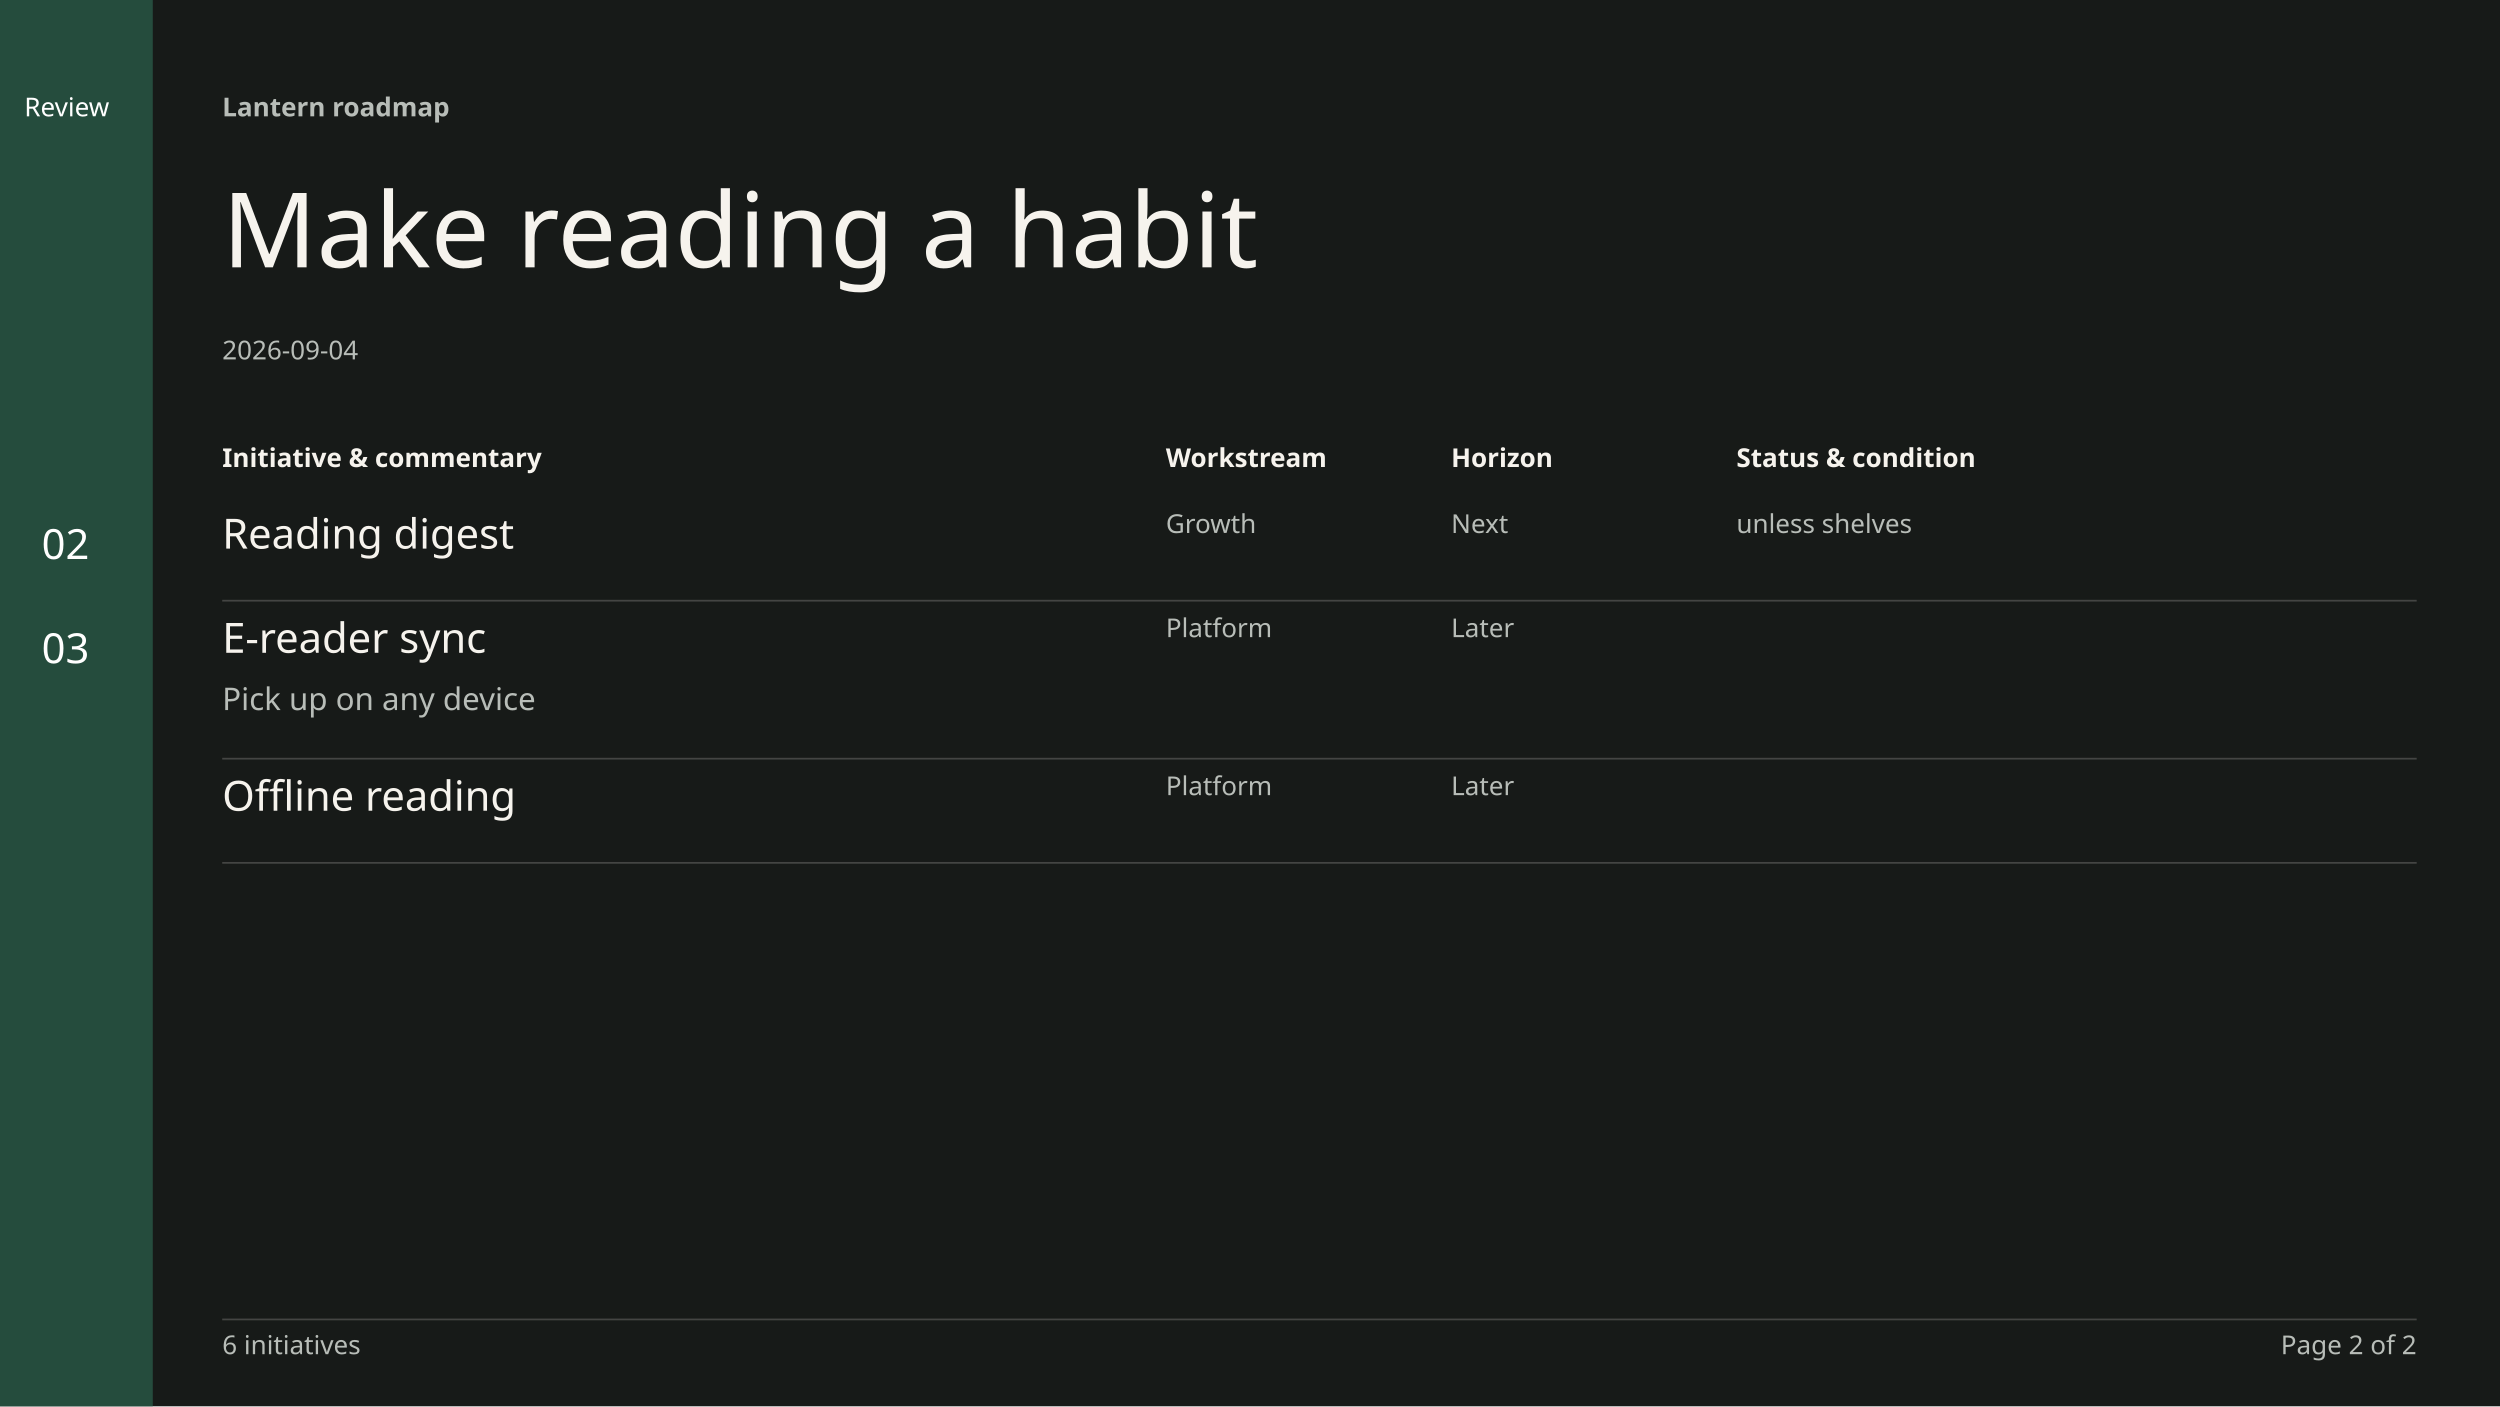
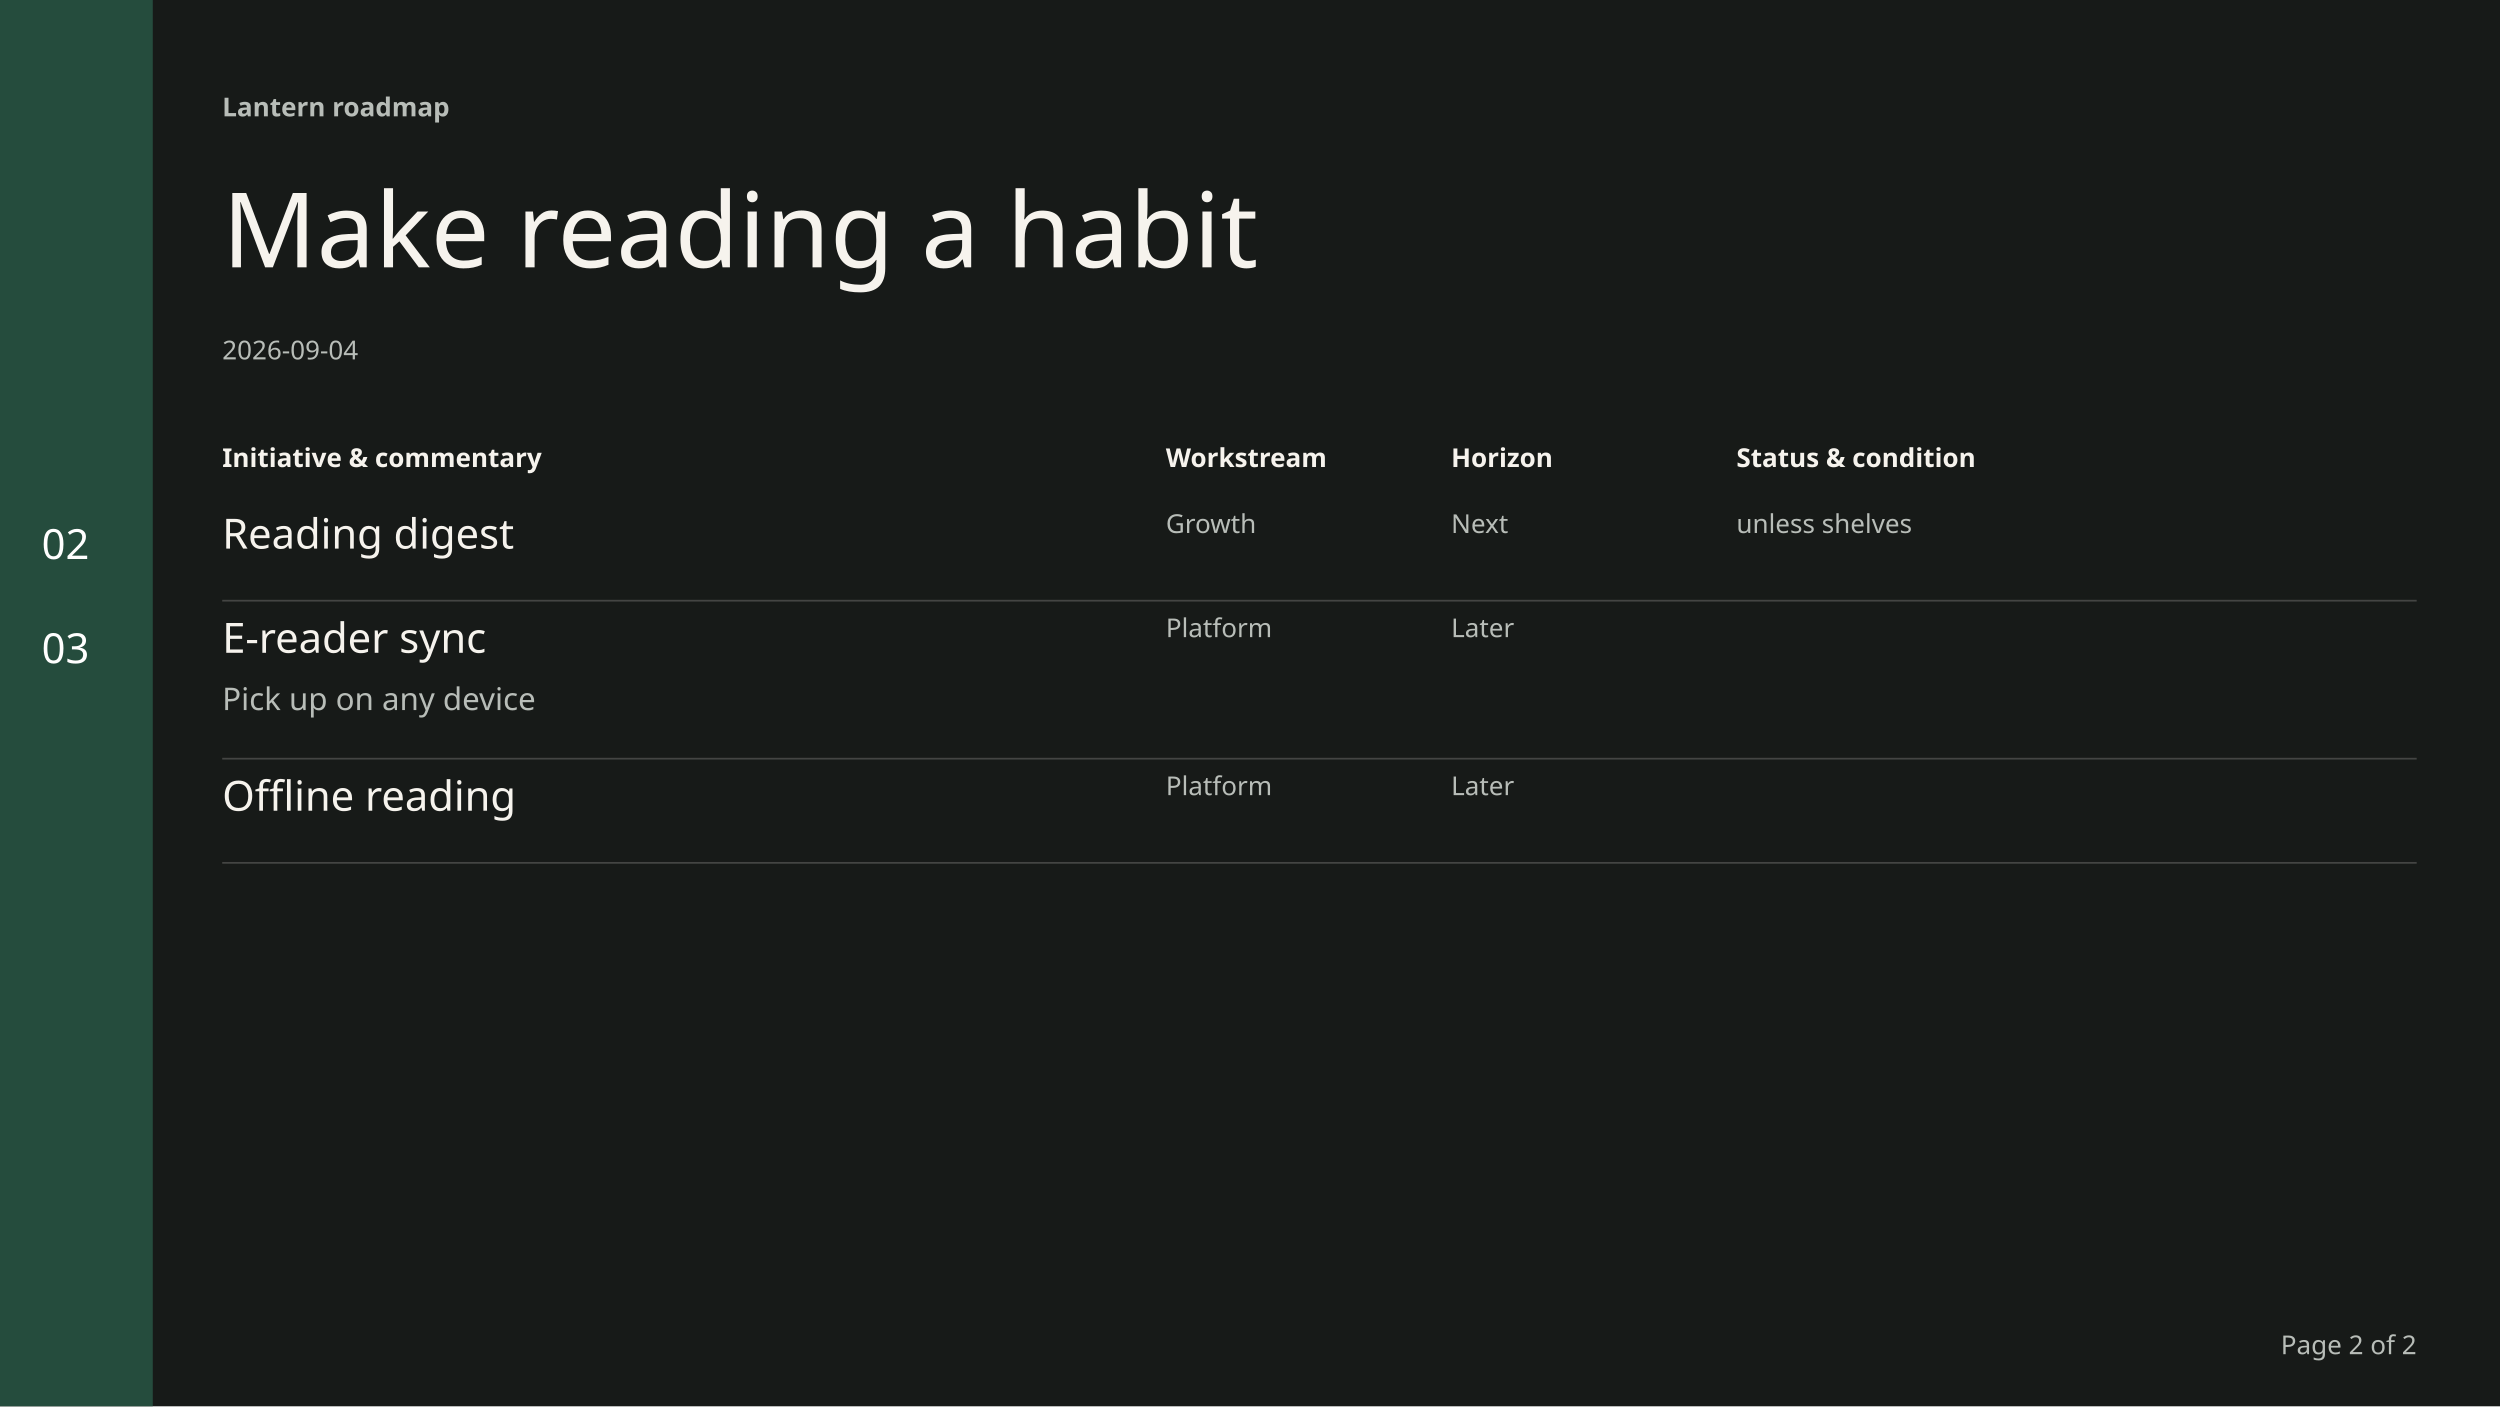
<svg xmlns="http://www.w3.org/2000/svg" width="1920" height="1080" viewBox="0 0 1440 810" font-family="DM Sans" data-chapter-layout="register" data-min-readable-scale="0.7" data-register-layout="wide">
  <rect x="0" y="0" width="1440" height="810" fill="#171A18" />
  <rect x="0" y="0" width="88" height="810" fill="#254C3D" />
  <text x="128" y="67" font-family="DM Sans" font-size="15" font-weight="600" fill="#B8BDB8">Lantern roadmap</text>
  <text x="128" y="154" font-family="Instrument Serif" font-size="60" font-weight="400" fill="#F6F3ED">Make reading a habit</text>
  <text x="128" y="207" font-family="DM Sans" font-size="15" font-weight="400" fill="#B8BDB8">2026-09-04</text>
-   <text x="14" y="67" font-family="DM Sans" font-size="15" font-weight="500" fill="#ffffff">Review</text>
  <text x="128" y="269" font-family="DM Sans" font-size="15" font-weight="600" fill="#F6F3ED">Initiative &amp; commentary</text>
  <text x="671.52" y="269" font-family="DM Sans" font-size="15" font-weight="600" fill="#F6F3ED">Workstream</text>
  <text x="835.84" y="269" font-family="DM Sans" font-size="15" font-weight="600" fill="#F6F3ED">Horizon</text>
  <text x="1000.16" y="269" font-family="DM Sans" font-size="15" font-weight="600" fill="#F6F3ED">Status &amp; condition</text>
  <text x="24" y="322" font-family="DM Sans" font-size="24" font-weight="400" fill="#ffffff">02</text>
  <text x="24" y="382" font-family="DM Sans" font-size="24" font-weight="400" fill="#ffffff">03</text>
  <g data-key="reading digest" data-source-index="3" data-item-title="Reading digest" data-world-state="cond">
    <rect x="128" y="292" width="1264" height="54" fill="transparent" />
    <text x="128" y="316" font-family="DM Sans" font-size="24" font-weight="500" fill="#F6F3ED">Reading digest</text>
    <text x="671.52" y="307" font-family="DM Sans" font-size="15" font-weight="400" fill="#B8BDB8">Growth</text>
    <text x="835.84" y="307" font-family="DM Sans" font-size="15" font-weight="400" fill="#B8BDB8">Next</text>
    <text x="1000.16" y="307" font-family="DM Sans" font-size="15" font-weight="400" fill="#B8BDB8">unless shelves</text>
    <line x1="128" y1="346" x2="1392" y2="346" stroke="#444543" stroke-width="1" />
  </g>
  <g data-key="e-reader sync" data-source-index="4" data-item-title="E-reader sync" data-world-state="live">
    <rect x="128" y="352" width="1264" height="85" fill="transparent" />
    <text x="128" y="376" font-family="DM Sans" font-size="24" font-weight="500" fill="#F6F3ED">E-reader sync</text>
    <text x="128" y="409" font-family="DM Sans" font-size="18" font-weight="400" fill="#B8BDB8">Pick up on any device</text>
    <text x="671.52" y="367" font-family="DM Sans" font-size="15" font-weight="400" fill="#B8BDB8">Platform</text>
    <text x="835.84" y="367" font-family="DM Sans" font-size="15" font-weight="400" fill="#B8BDB8">Later</text>
    <line x1="128" y1="437" x2="1392" y2="437" stroke="#444543" stroke-width="1" />
  </g>
  <g data-key="offline reading" data-source-index="5" data-item-title="Offline reading" data-world-state="live">
    <rect x="128" y="443" width="1264" height="54" fill="transparent" />
    <text x="128" y="467" font-family="DM Sans" font-size="24" font-weight="500" fill="#F6F3ED">Offline reading</text>
    <text x="671.52" y="458" font-family="DM Sans" font-size="15" font-weight="400" fill="#B8BDB8">Platform</text>
    <text x="835.84" y="458" font-family="DM Sans" font-size="15" font-weight="400" fill="#B8BDB8">Later</text>
    <line x1="128" y1="497" x2="1392" y2="497" stroke="#444543" stroke-width="1" />
  </g>
-   <line x1="128" y1="760" x2="1392" y2="760" stroke="#444543" stroke-width="1" />
-   <text x="128" y="780" font-family="DM Sans" font-size="15" font-weight="400" fill="#B8BDB8">6 initiatives</text>
  <text x="1392" y="780" font-family="DM Sans" font-size="15" fill="#B8BDB8" text-anchor="end">Page 2 of 2</text>
</svg>
